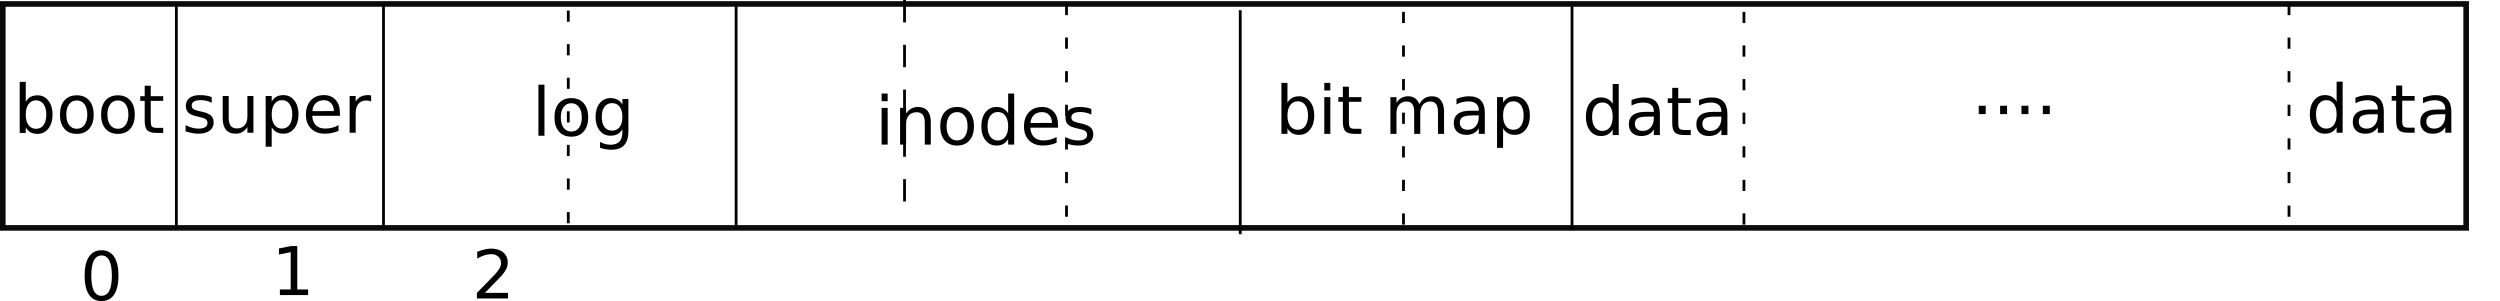
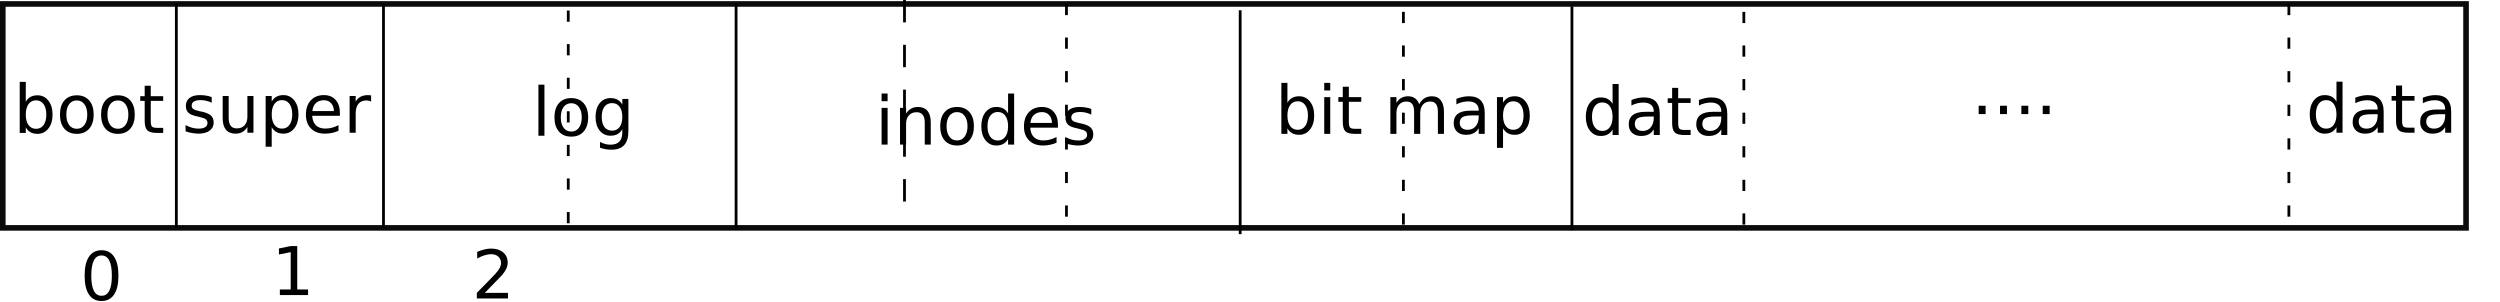
- <svg xmlns="http://www.w3.org/2000/svg" width="9.303in" height="1.12in" id="svg2976" version="1.1">
-   <defs id="defs2978">
-     <marker orient="auto" refY="0" refX="0" id="Arrow1Lstart" style="overflow:visible">
-       <path id="path3773" d="M 0,0 5,-5 -12.5,0 5,5 Z" style="fill-rule:evenodd;stroke:#000000;stroke-width:1pt;marker-start:none" transform="matrix(0.8,0,0,0.8,10,0)" />
-     </marker>
-     <marker orient="auto" refY="0" refX="0" id="Arrow1Lend" style="overflow:visible">
-       <path id="path3776" d="M 0,0 5,-5 -12.5,0 5,5 Z" style="fill-rule:evenodd;stroke:#000000;stroke-width:1pt;marker-start:none" transform="matrix(-0.8,0,0,-0.8,-10,0)" />
-     </marker>
-   </defs>
-   <g id="layer1" transform="translate(-59,-530.9485)">
-     <flowRoot xml:space="preserve" id="flowRoot2860" style="font-style:normal;font-variant:normal;font-weight:normal;font-stretch:normal;line-height:0.01%;font-family:'Bitstream Vera Sans';-inkscape-font-specification:'Bitstream Vera Sans';text-align:start;writing-mode:lr-tb;text-anchor:start;fill:#000000;fill-opacity:1;stroke:none">
-       <flowRegion id="flowRegion2862">
-         <rect id="rect2864" width="674.677" height="710.186" x="21.764" y="218.466" />
-       </flowRegion>
-       <flowPara id="flowPara2866" style="font-size:24px;line-height:1.25"> </flowPara>
-     </flowRoot>
-     <flowRoot xml:space="preserve" id="flowRoot2856" style="font-style:normal;font-variant:normal;font-weight:normal;font-stretch:normal;line-height:0.01%;font-family:'Bitstream Vera Sans';-inkscape-font-specification:'Bitstream Vera Sans';text-align:start;writing-mode:lr-tb;text-anchor:start;fill:#000000;fill-opacity:1;stroke:none;stroke-width:1px;stroke-linecap:butt;stroke-linejoin:miter;stroke-opacity:1">
-       <flowRegion id="flowRegion2858">
-         <rect id="rect2860" width="958.479" height="137.128" x="39.583" y="267.682" />
-       </flowRegion>
-       <flowPara id="flowPara2862" style="font-size:24px;line-height:1.25"> </flowPara>
-     </flowRoot>
-     <rect style="fill:none;stroke:#000000;stroke-width:2;stroke-miterlimit:4;stroke-dasharray:none;stroke-dashoffset:0;stroke-opacity:0.955" id="rect2865" width="880" height="80" x="60" y="532.362" />
-     <path style="fill:none;stroke:#000000;stroke-width:1px;stroke-linecap:butt;stroke-linejoin:miter;stroke-opacity:1" d="m 122,532.362 c 0,80 0,80 0,80" id="path2867" />
-     <text xml:space="preserve" style="font-style:normal;font-variant:normal;font-weight:normal;font-stretch:normal;line-height:0%;font-family:'Bitstream Vera Sans';-inkscape-font-specification:'Bitstream Vera Sans';text-align:start;writing-mode:lr-tb;text-anchor:start;fill:#000000;fill-opacity:1;stroke:none" x="87.649" y="329.884" id="text2869" transform="translate(0,308.2677)">
-       <tspan id="tspan2871" x="87.649" y="329.884" style="font-size:24px;line-height:1.25">0</tspan>
-     </text>
-     <text xml:space="preserve" style="font-style:normal;font-variant:normal;font-weight:normal;font-stretch:normal;line-height:0%;font-family:'Bitstream Vera Sans';-inkscape-font-specification:'Bitstream Vera Sans';text-align:start;writing-mode:lr-tb;text-anchor:start;fill:#000000;fill-opacity:1;stroke:none" x="63.857" y="578.432" id="text2873">
-       <tspan id="tspan2875" x="63.857" y="578.432" style="font-size:24px;line-height:1.25">boot</tspan>
-     </text>
-     <text xml:space="preserve" style="font-style:normal;font-variant:normal;font-weight:normal;font-stretch:normal;line-height:0%;font-family:'Bitstream Vera Sans';-inkscape-font-specification:'Bitstream Vera Sans';text-align:start;writing-mode:lr-tb;text-anchor:start;fill:#000000;fill-opacity:1;stroke:none" x="124" y="578.362" id="text2877">
-       <tspan id="tspan2879" x="124" y="578.362" style="font-size:24px;line-height:1.25">super</tspan>
-     </text>
-     <text xml:space="preserve" style="font-style:normal;font-variant:normal;font-weight:normal;font-stretch:normal;line-height:0%;font-family:'Bitstream Vera Sans';-inkscape-font-specification:'Bitstream Vera Sans';text-align:start;writing-mode:lr-tb;text-anchor:start;fill:#000000;fill-opacity:1;stroke:none" x="371.681" y="582.603" id="text2881">
-       <tspan id="tspan2883" x="371.681" y="582.603" style="font-size:24px;line-height:1.25">inodes</tspan>
-     </text>
-     <text xml:space="preserve" style="font-style:normal;font-variant:normal;font-weight:normal;font-stretch:normal;line-height:0%;font-family:'Bitstream Vera Sans';-inkscape-font-specification:'Bitstream Vera Sans';text-align:start;writing-mode:lr-tb;text-anchor:start;fill:#000000;fill-opacity:1;stroke:none" x="514.582" y="578.777" id="text2885">
-       <tspan id="tspan2887" x="514.582" y="578.777" style="font-size:24px;line-height:1.25">bit map</tspan>
-     </text>
-     <text xml:space="preserve" style="font-style:normal;font-variant:normal;font-weight:normal;font-stretch:normal;line-height:0%;font-family:'Bitstream Vera Sans';-inkscape-font-specification:'Bitstream Vera Sans';text-align:start;writing-mode:lr-tb;text-anchor:start;fill:#000000;fill-opacity:1;stroke:none" x="624.202" y="579.19" id="text2889">
-       <tspan id="tspan2891" x="624.202" y="579.19" style="font-size:24px;line-height:1.25">data   </tspan>
-     </text>
-     <text xml:space="preserve" style="font-style:normal;font-variant:normal;font-weight:normal;font-stretch:normal;line-height:0%;font-family:'Bitstream Vera Sans';-inkscape-font-specification:'Bitstream Vera Sans';text-align:start;writing-mode:lr-tb;text-anchor:start;fill:#000000;fill-opacity:1;stroke:none" x="249.079" y="579.431" id="text2893">
-       <tspan id="tspan2895" x="249.079" y="579.431" style="font-size:24px;line-height:1.25">log</tspan>
-     </text>
-     <path id="path2897" d="m 196,532.362 c 0,80 0,80 0,80" style="fill:none;stroke:#000000;stroke-width:1px;stroke-linecap:butt;stroke-linejoin:miter;stroke-opacity:1" />
-     <text xml:space="preserve" style="font-style:normal;font-variant:normal;font-weight:normal;font-stretch:normal;line-height:0%;font-family:'Bitstream Vera Sans';-inkscape-font-specification:'Bitstream Vera Sans';text-align:start;writing-mode:lr-tb;text-anchor:start;fill:#000000;fill-opacity:1;stroke:none" x="156" y="636.362" id="text2899">
-       <tspan id="tspan2901" x="156" y="636.362" style="font-size:24px;line-height:1.25">1</tspan>
-     </text>
-     <path style="fill:none;stroke:#000000;stroke-width:1;stroke-linecap:butt;stroke-linejoin:miter;stroke-miterlimit:4;stroke-dasharray:8, 8;stroke-dashoffset:0;stroke-opacity:1" d="m 382.131,530.948 c 0,80 0,80 0,80" id="path2903" />
-     <path id="path2905" d="m 502.059,534.603 c 0,80 0,80 0,80" style="fill:none;stroke:#000000;stroke-width:1px;stroke-linecap:butt;stroke-linejoin:miter;stroke-opacity:1" />
-     <path style="fill:none;stroke:#000000;stroke-width:1;stroke-linecap:butt;stroke-linejoin:miter;stroke-miterlimit:4;stroke-dasharray:4, 8;stroke-dashoffset:0;stroke-opacity:1" d="m 560.372,535.19 c 0,80 0,80 0,80" id="path2907" />
-     <path id="path2909" d="m 620.58,533.19 c 0,80 0,80 0,80" style="fill:none;stroke:#000000;stroke-width:1px;stroke-linecap:butt;stroke-linejoin:miter;stroke-opacity:1" />
-     <path style="fill:none;stroke:#000000;stroke-width:1;stroke-linecap:butt;stroke-linejoin:miter;stroke-miterlimit:4;stroke-dasharray:4, 8;stroke-dashoffset:0;stroke-opacity:1" d="m 262.011,534.707 c 0,80 0,80 0,80" id="path2911" />
-     <path id="path2913" d="m 321.966,532.603 c 0,80 0,80 0,80" style="fill:none;stroke:#000000;stroke-width:1px;stroke-linecap:butt;stroke-linejoin:miter;stroke-opacity:1" />
-     <path style="fill:none;stroke:#000000;stroke-width:1;stroke-linecap:butt;stroke-linejoin:miter;stroke-miterlimit:4;stroke-dasharray:4, 8;stroke-dashoffset:0;stroke-opacity:1" d="m 681.994,535.19 c 0,80 0,80 0,80" id="path2915" />
-     <path id="path2917" d="m 876.711,532.362 c 0,80 0,80 0,80" style="fill:none;stroke:#000000;stroke-width:1;stroke-linecap:butt;stroke-linejoin:miter;stroke-miterlimit:4;stroke-dasharray:4, 8;stroke-dashoffset:0;stroke-opacity:1" />
-     <text xml:space="preserve" style="font-style:normal;font-variant:normal;font-weight:normal;font-stretch:normal;line-height:0%;font-family:'Bitstream Vera Sans';-inkscape-font-specification:'Bitstream Vera Sans';text-align:start;writing-mode:lr-tb;text-anchor:start;fill:#000000;fill-opacity:1;stroke:none" x="882.815" y="578.362" id="text2923">
-       <tspan id="tspan2925" x="882.815" y="578.362" style="font-size:24px;line-height:1.25">data   </tspan>
-     </text>
-     <text xml:space="preserve" style="font-style:normal;font-variant:normal;font-weight:normal;font-stretch:normal;line-height:0%;font-family:'Bitstream Vera Sans';-inkscape-font-specification:'Bitstream Vera Sans';text-align:start;writing-mode:lr-tb;text-anchor:start;fill:#000000;fill-opacity:1;stroke:none" x="763.319" y="571.709" id="text2927">
-       <tspan id="tspan2929" x="763.319" y="571.709" style="font-size:24px;line-height:1.25">....</tspan>
-     </text>
-     <text xml:space="preserve" style="font-style:normal;font-variant:normal;font-weight:normal;font-stretch:normal;line-height:0%;font-family:'Bitstream Vera Sans';-inkscape-font-specification:'Bitstream Vera Sans';text-align:start;writing-mode:lr-tb;text-anchor:start;fill:#000000;fill-opacity:1;stroke:none" x="227.603" y="637.566" id="text2931">
-       <tspan id="tspan2933" x="227.603" y="637.566" style="font-size:24px;line-height:1.25">2</tspan>
-     </text>
-     <path id="path3397" d="m 439.994,532.362 c 0,80 0,80 0,80" style="fill:none;stroke:#000000;stroke-width:1;stroke-linecap:butt;stroke-linejoin:miter;stroke-miterlimit:4;stroke-dasharray:4, 8;stroke-dashoffset:0;stroke-opacity:1" />
+ <svg xmlns="http://www.w3.org/2000/svg" version="1.1" id="svg326" width="893.131" height="107.543" viewBox="0 0 893.131 107.543">
+   <defs id="defs330" />
+   <g id="g332" transform="matrix(1.333333,0,0,1.333333,0,6.021919e-6)">
+     <g id="g334">
+       <g id="g336">
+         <path d="m 0.75,1.059 h 660 v 60 h -660 z" style="fill:none;stroke:#000000;stroke-width:1.5;stroke-linecap:butt;stroke-linejoin:miter;stroke-miterlimit:4;stroke-dasharray:none;stroke-opacity:0.955" id="path338" />
+       </g>
+       <g id="g340">
+         <path d="m 47.25,1.059 c 0,60 0,60 0,60" style="fill:none;stroke:#000000;stroke-width:0.75;stroke-linecap:butt;stroke-linejoin:miter;stroke-miterlimit:4;stroke-dasharray:none;stroke-opacity:1" id="path342" />
+       </g>
+       <text xml:space="preserve" transform="translate(21.48641,80.40268)" style="font-variant:normal;font-weight:normal;font-size:18px;font-family:'DejaVu Sans';-inkscape-font-specification:DejaVuSans;writing-mode:lr-tb;fill:#000000;fill-opacity:1;fill-rule:nonzero;stroke:none" id="text358">
+         <tspan x="0" y="0" id="tspan344">0</tspan>
+         <tspan x="-17.844 -6.432 4.566 15.564" y="-44.79" id="tspan346">boot</tspan>
+         <tspan x="27.264 36.624 48.018 59.43 70.5" y="-44.842" id="tspan348">super</tspan>
+         <tspan x="213.025 218.011 229.405 240.403 251.815 262.885" y="-41.662" id="tspan350">inodes</tspan>
+         <tspan x="320.2 331.612 336.598 343.654 349.36 366.892 377.908" y="-44.531" id="tspan352">bit map</tspan>
+         <tspan x="402.415 413.827 424.843 431.899 442.915" y="-44.222" id="tspan354">data </tspan>
+         <tspan x="121.073 126.059 137.057" y="-44.041" id="tspan356">log</tspan>
+       </text>
+       <g id="g360">
+         <path d="m 102.75,1.059 c 0,60 0,60 0,60" style="fill:none;stroke:#000000;stroke-width:0.75;stroke-linecap:butt;stroke-linejoin:miter;stroke-miterlimit:4;stroke-dasharray:none;stroke-opacity:1" id="path362" />
+       </g>
+       <text xml:space="preserve" transform="translate(72.75,79.06027)" style="font-variant:normal;font-weight:normal;font-size:18px;font-family:'DejaVu Sans';-inkscape-font-specification:DejaVuSans;writing-mode:lr-tb;fill:#000000;fill-opacity:1;fill-rule:nonzero;stroke:none" id="text366">
+         <tspan x="0" y="0" id="tspan364">1</tspan>
+       </text>
+       <g id="g368">
+         <path d="m 242.348,0 c 0,60 0,60 0,60" style="fill:none;stroke:#000000;stroke-width:0.75;stroke-linecap:butt;stroke-linejoin:miter;stroke-miterlimit:4;stroke-dasharray:6, 6;stroke-dashoffset:0;stroke-opacity:1" id="path370" />
+       </g>
+       <g id="g372">
+         <path d="m 332.293,2.742 c 0,60 0,60 0,60" style="fill:none;stroke:#000000;stroke-width:0.75;stroke-linecap:butt;stroke-linejoin:miter;stroke-miterlimit:4;stroke-dasharray:none;stroke-opacity:1" id="path374" />
+       </g>
+       <g id="g376">
+         <path d="m 376.027,3.18 c 0,60 0,60 0,60" style="fill:none;stroke:#000000;stroke-width:0.75;stroke-linecap:butt;stroke-linejoin:miter;stroke-miterlimit:4;stroke-dasharray:3, 6;stroke-dashoffset:0;stroke-opacity:1" id="path378" />
+       </g>
+       <g id="g380">
+         <path d="m 421.184,1.68 c 0,60 0,60 0,60" style="fill:none;stroke:#000000;stroke-width:0.75;stroke-linecap:butt;stroke-linejoin:miter;stroke-miterlimit:4;stroke-dasharray:none;stroke-opacity:1" id="path382" />
+       </g>
+       <g id="g384">
+         <path d="m 152.258,2.82 c 0,60 0,60 0,60" style="fill:none;stroke:#000000;stroke-width:0.75;stroke-linecap:butt;stroke-linejoin:miter;stroke-miterlimit:4;stroke-dasharray:3, 6;stroke-dashoffset:0;stroke-opacity:1" id="path386" />
+       </g>
+       <g id="g388">
+         <path d="m 197.223,1.242 c 0,60 0,60 0,60" style="fill:none;stroke:#000000;stroke-width:0.75;stroke-linecap:butt;stroke-linejoin:miter;stroke-miterlimit:4;stroke-dasharray:none;stroke-opacity:1" id="path390" />
+       </g>
+       <g id="g392">
+         <path d="m 467.246,3.18 c 0,60 0,60 0,60" style="fill:none;stroke:#000000;stroke-width:0.75;stroke-linecap:butt;stroke-linejoin:miter;stroke-miterlimit:4;stroke-dasharray:3, 6;stroke-dashoffset:0;stroke-opacity:1" id="path394" />
+       </g>
+       <g id="g396">
+         <path d="m 613.281,1.059 c 0,60 0,60 0,60" style="fill:none;stroke:#000000;stroke-width:0.75;stroke-linecap:butt;stroke-linejoin:miter;stroke-miterlimit:4;stroke-dasharray:3, 6;stroke-dashoffset:0;stroke-opacity:1" id="path398" />
+       </g>
+       <text xml:space="preserve" transform="translate(617.8613,35.56027)" style="font-variant:normal;font-weight:normal;font-size:18px;font-family:'DejaVu Sans';-inkscape-font-specification:DejaVuSans;writing-mode:lr-tb;fill:#000000;fill-opacity:1;fill-rule:nonzero;stroke:none" id="text406">
+         <tspan x="0 11.412 22.428 29.484 40.5" y="0" id="tspan400">data </tspan>
+         <tspan x="-89.622 -83.916 -78.21 -72.504" y="-4.99" id="tspan402">....</tspan>
+         <tspan x="-491.409" y="44.403" id="tspan404">2</tspan>
+       </text>
+       <g id="g408">
+         <path d="m 285.746,1.059 c 0,60 0,60 0,60" style="fill:none;stroke:#000000;stroke-width:0.75;stroke-linecap:butt;stroke-linejoin:miter;stroke-miterlimit:4;stroke-dasharray:3, 6;stroke-dashoffset:0;stroke-opacity:1" id="path410" />
+       </g>
+     </g>
  </g>
</svg>
